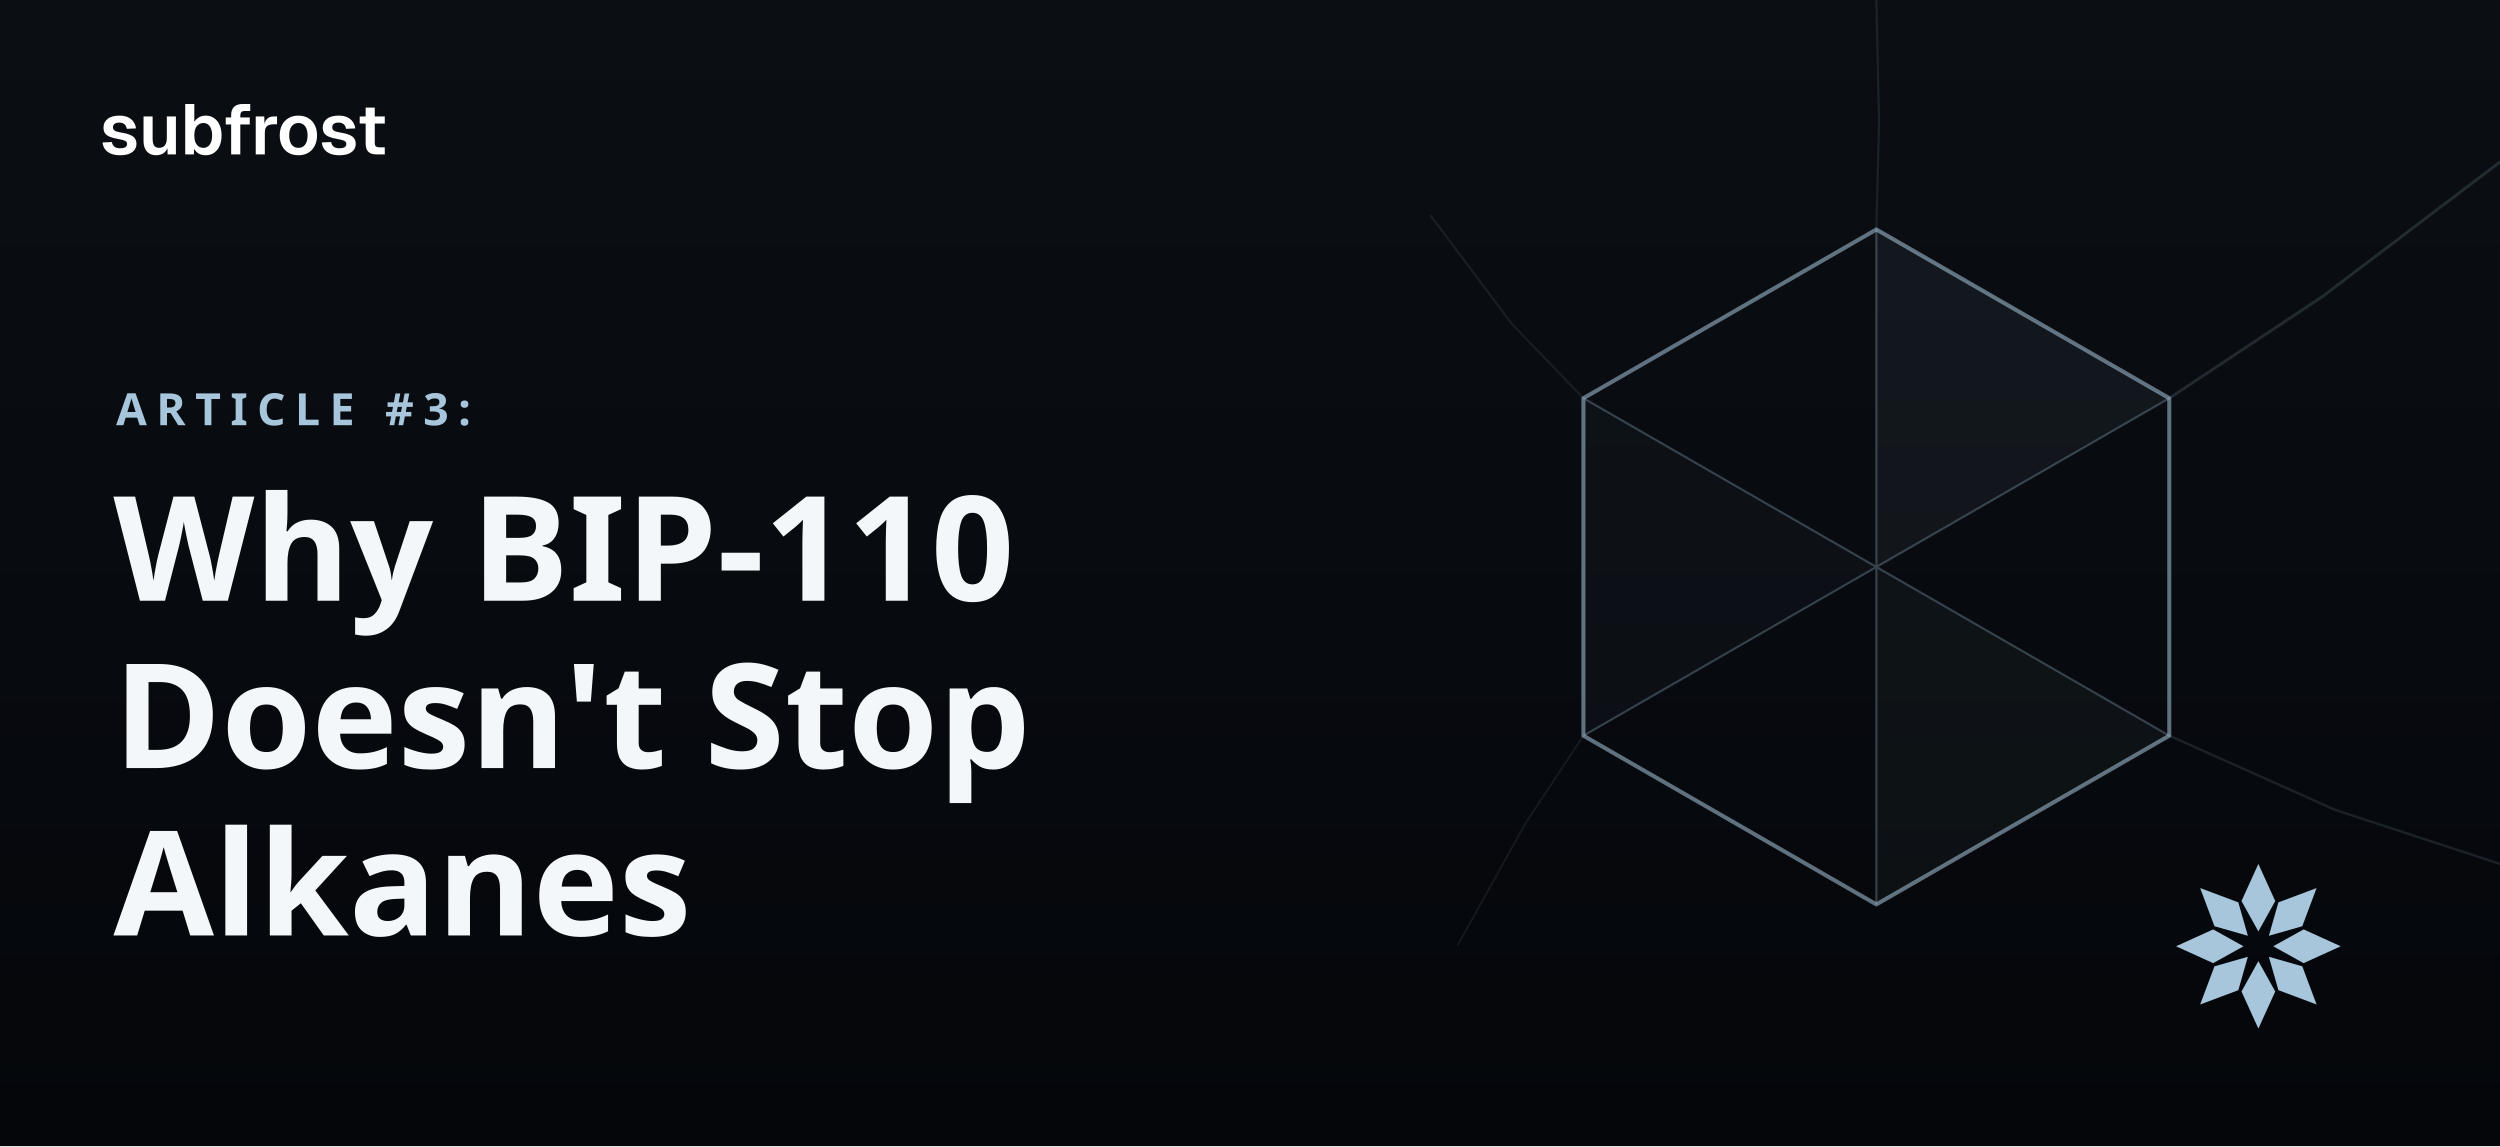
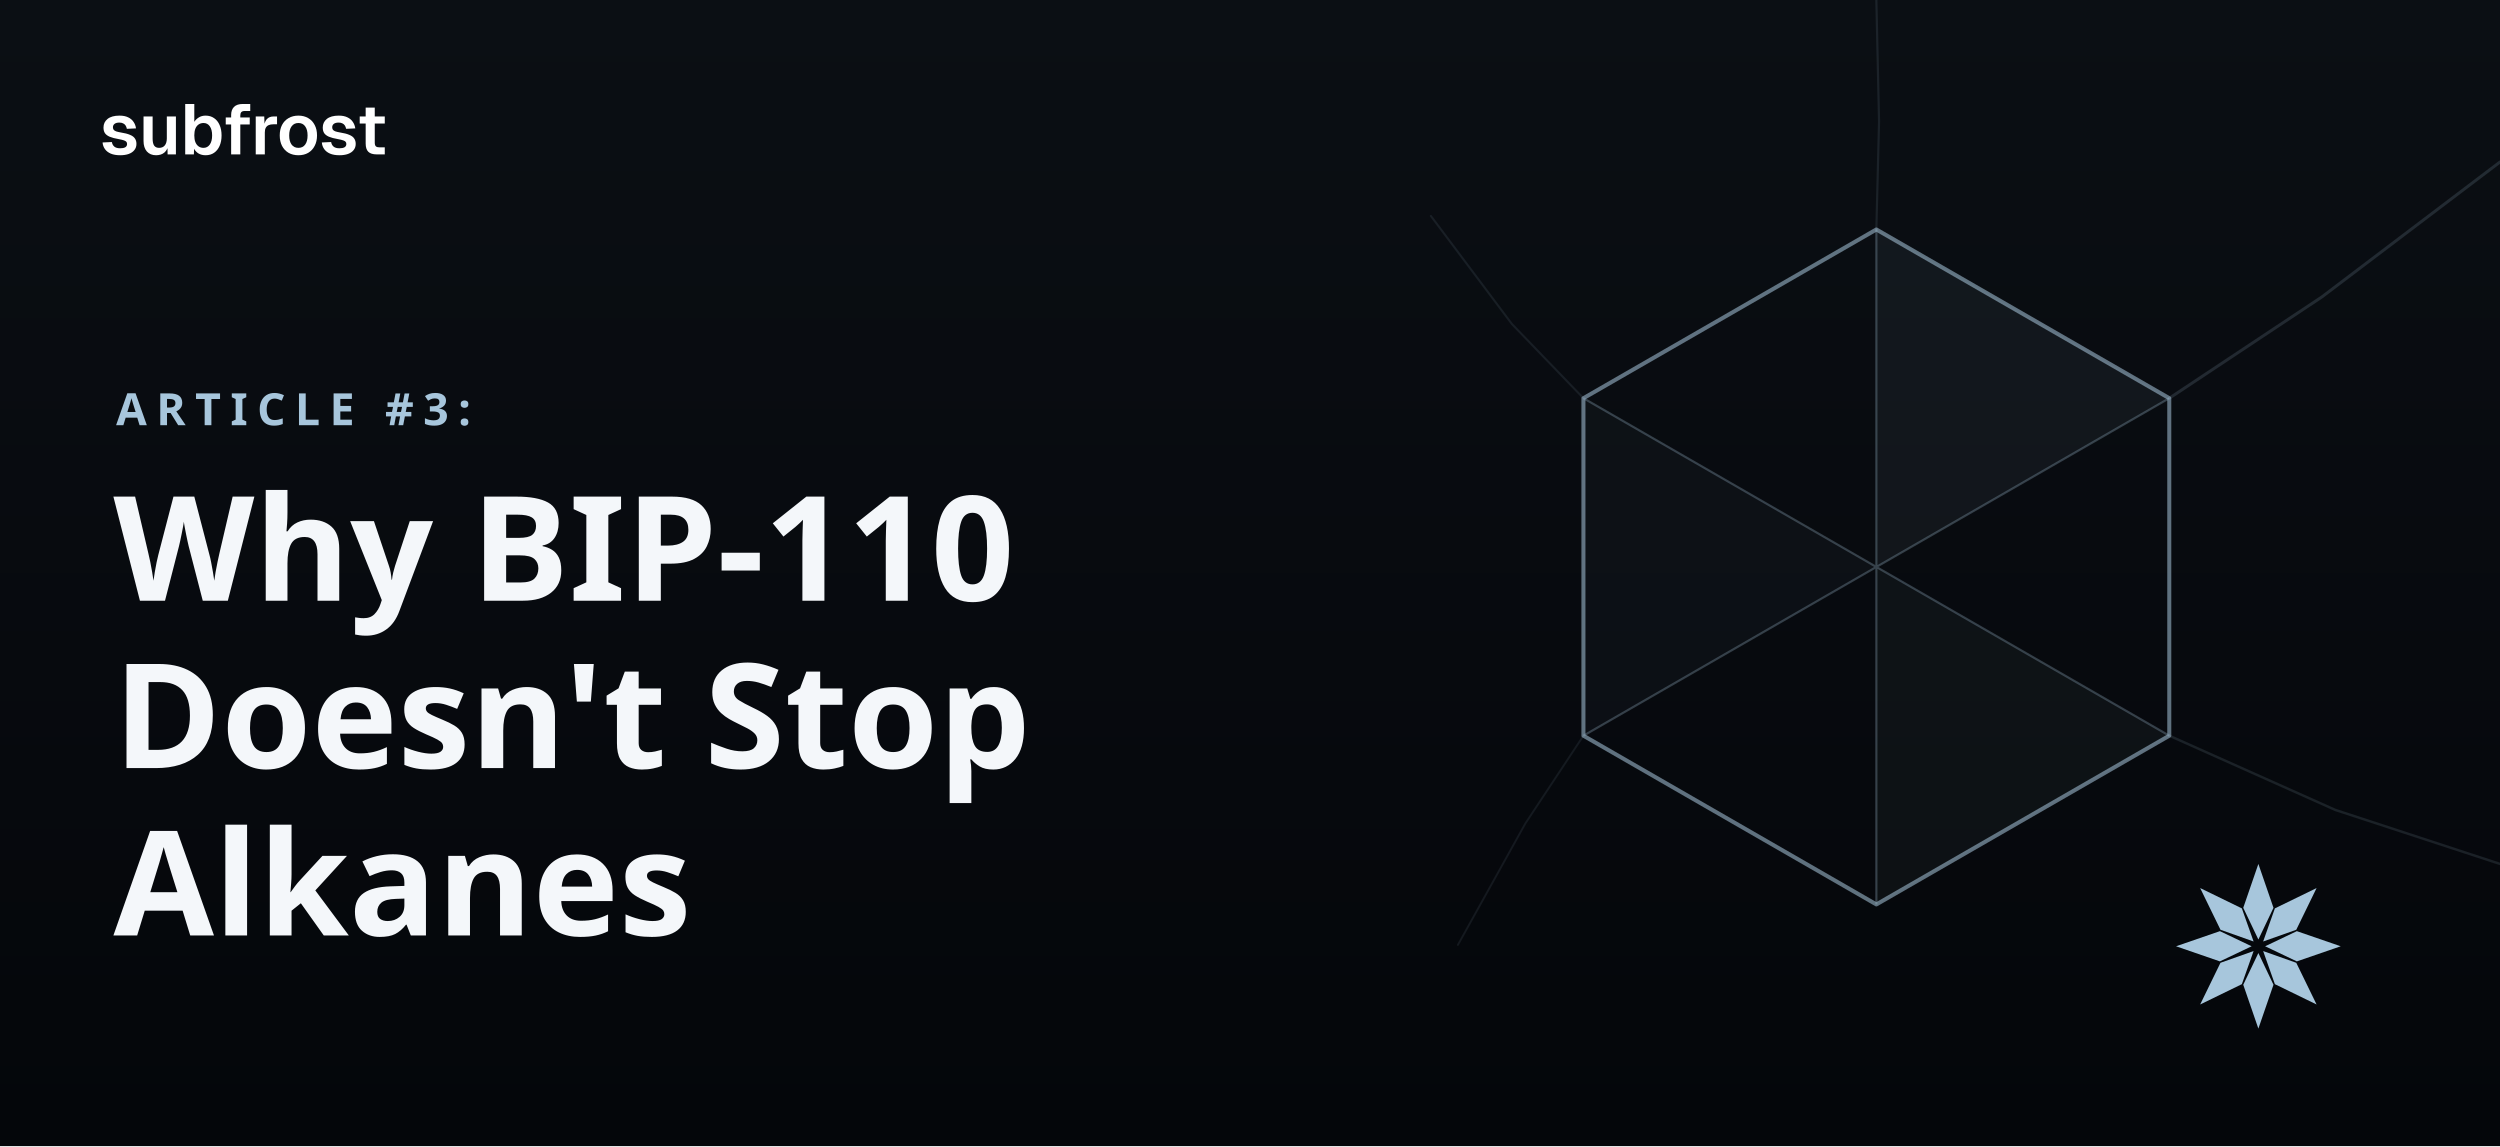
<svg xmlns="http://www.w3.org/2000/svg" width="1852" height="849" viewBox="0 0 1852 849">
  <defs>
    <linearGradient id="bg" x1="0" y1="0" x2="0" y2="1">
      <stop offset="0" stop-color="#0B0F14" />
      <stop offset="1" stop-color="#04060A" />
    </linearGradient>
  </defs>
  <rect x="0" y="0" width="1852" height="849" fill="url(#bg)" />
  <g transform="translate(6.8,68.3) scale(0.188)">
    <path d="M437.391 248.417C422.655 248.417 410.25 246.272 400.177 241.982C390.291 237.692 382.643 231.722 377.234 224.075C371.824 216.427 368.746 207.753 368 198.053L404.654 196.374C405.96 204.209 409.224 210.271 414.447 214.561C419.67 218.852 427.412 220.997 437.671 220.997C446.065 220.997 452.594 219.691 457.257 217.079C462.107 214.281 464.532 209.991 464.532 204.209C464.532 200.851 463.693 198.053 462.014 195.814C460.335 193.576 457.164 191.617 452.5 189.939C447.837 188.26 440.935 186.581 431.795 184.902C416.499 182.291 404.468 179.12 395.701 175.389C386.933 171.472 380.684 166.622 376.954 160.839C373.41 155.057 371.638 147.875 371.638 139.294C371.638 125.304 376.954 114.019 387.586 105.438C398.405 96.671 414.168 92.288 434.873 92.288C448.303 92.288 459.589 94.526 468.729 99.003C477.869 103.293 484.958 109.262 489.994 116.91C495.217 124.372 498.481 132.952 499.787 142.652L463.693 144.331C462.76 139.294 461.081 134.911 458.656 131.18C456.231 127.449 452.967 124.651 448.863 122.786C444.759 120.734 439.909 119.708 434.313 119.708C425.919 119.708 419.577 121.387 415.287 124.745C410.996 128.102 408.851 132.579 408.851 138.175C408.851 142.092 409.784 145.357 411.649 147.968C413.701 150.58 416.966 152.725 421.442 154.404C425.919 155.896 431.888 157.295 439.35 158.601C455.019 161.026 467.33 164.197 476.284 168.114C485.424 171.845 491.859 176.695 495.59 182.664C499.507 188.446 501.466 195.441 501.466 203.649C501.466 213.162 498.761 221.277 493.352 227.992C488.129 234.707 480.667 239.837 470.967 243.381C461.454 246.739 450.262 248.417 437.391 248.417Z" fill="white" />
    <path d="M578.663 248.417C563.554 248.417 551.522 243.474 542.568 233.588C533.801 223.515 529.418 209.618 529.418 191.897V95.645H565.232V182.944C565.232 195.441 567.284 204.675 571.388 210.644C575.678 216.427 582.114 219.318 590.694 219.318C600.394 219.318 607.856 216.147 613.079 209.805C618.488 203.276 621.193 193.856 621.193 181.545V95.645H657.008V245.06H624.271L623.431 203.929L627.908 205.328C625.67 219.504 620.353 230.23 611.959 237.505C603.565 244.78 592.466 248.417 578.663 248.417Z" fill="white" />
    <path d="M773.941 248.417C763.495 248.417 754.355 246.179 746.52 241.702C738.872 237.225 732.903 230.976 728.613 222.955L727.773 245.06H693.638V46.4H729.452V116.91C733.556 110.008 739.432 104.226 747.08 99.562C754.728 94.713 763.681 92.288 773.941 92.288C786.812 92.288 797.911 95.552 807.237 102.081C816.751 108.423 824.026 117.47 829.062 129.222C834.285 140.787 836.896 154.497 836.896 170.352C836.896 186.208 834.285 200.012 829.062 211.763C824.026 223.328 816.751 232.375 807.237 238.904C797.911 245.246 786.812 248.417 773.941 248.417ZM765.827 219.318C776.086 219.318 784.294 215.028 790.449 206.447C796.605 197.68 799.683 185.648 799.683 170.352C799.683 154.87 796.605 142.839 790.449 134.258C784.48 125.677 776.366 121.387 766.106 121.387C758.459 121.387 751.837 123.346 746.24 127.263C740.831 130.994 736.634 136.496 733.649 143.771C730.851 151.046 729.452 159.907 729.452 170.352C729.452 180.425 730.851 189.193 733.649 196.654C736.634 203.929 740.831 209.525 746.24 213.442C751.65 217.359 758.179 219.318 765.827 219.318Z" fill="white" />
    <path d="M1139.73 248.417C1124.99 248.417 1112.03 245.246 1100.84 238.904C1089.83 232.375 1081.25 223.235 1075.09 211.483C1069.12 199.732 1066.14 186.021 1066.14 170.352C1066.14 154.497 1069.12 140.787 1075.09 129.222C1081.25 117.47 1089.83 108.423 1100.84 102.081C1112.03 95.552 1124.99 92.288 1139.73 92.288C1154.46 92.288 1167.34 95.552 1178.34 102.081C1189.35 108.423 1197.83 117.47 1203.8 129.222C1209.96 140.787 1213.04 154.497 1213.04 170.352C1213.04 186.021 1209.96 199.732 1203.8 211.483C1197.83 223.235 1189.35 232.375 1178.34 238.904C1167.34 245.246 1154.46 248.417 1139.73 248.417ZM1139.73 219.318C1151.29 219.318 1160.15 215.028 1166.31 206.447C1172.65 197.866 1175.82 185.835 1175.82 170.352C1175.82 155.057 1172.65 143.118 1166.31 134.538C1160.15 125.771 1151.29 121.387 1139.73 121.387C1128.16 121.387 1119.21 125.771 1112.87 134.538C1106.52 143.118 1103.35 155.057 1103.35 170.352C1103.35 185.835 1106.52 197.866 1112.87 206.447C1119.21 215.028 1128.16 219.318 1139.73 219.318Z" fill="white" />
    <path fill-rule="evenodd" clip-rule="evenodd" d="M874.62 99.562V89.769C874.62 76.339 878.35 65.8 885.812 58.152C893.46 50.317 905.118 46.4 920.787 46.4H949.886V74.1H927.502C921.72 74.1 917.429 75.593 914.631 78.577C912.02 81.562 910.714 85.945 910.714 91.728V99.562H947.928V127.263H910.714V245.06H874.62V127.263H853.355V99.562H874.62Z" fill="white" />
    <path fill-rule="evenodd" clip-rule="evenodd" d="M1404.73 95.645V60.67H1440.55V95.645H1480V123.346H1440.55V198.892C1440.55 205.794 1442.04 210.644 1445.03 213.442C1448.01 216.054 1452.67 217.359 1459.02 217.359H1480V245.06H1448.1C1433.18 245.06 1422.17 241.609 1415.09 234.707C1408.18 227.805 1404.73 216.986 1404.73 202.25V123.346H1381.23V95.645H1404.73ZM1301.39 248.417C1286.65 248.417 1274.25 246.272 1264.18 241.982C1254.29 237.692 1246.64 231.722 1241.23 224.075C1235.82 216.427 1232.75 207.753 1232 198.053L1268.65 196.374C1269.96 204.209 1273.22 210.271 1278.45 214.561C1283.67 218.852 1291.41 220.997 1301.67 220.997C1310.06 220.997 1316.59 219.691 1321.26 217.079C1326.11 214.281 1328.53 209.991 1328.53 204.209C1328.53 200.851 1327.69 198.053 1326.01 195.814C1324.33 193.576 1321.16 191.617 1316.5 189.939C1311.84 188.26 1304.93 186.581 1295.79 184.902C1280.5 182.291 1268.47 179.12 1259.7 175.389C1250.93 171.472 1244.68 166.622 1240.95 160.839C1237.41 155.057 1235.64 147.875 1235.64 139.294C1235.64 125.304 1240.95 114.019 1251.59 105.438C1262.4 96.671 1278.17 92.288 1298.87 92.288C1312.3 92.288 1323.59 94.526 1332.73 99.003C1341.87 103.293 1348.96 109.262 1353.99 116.91C1359.22 124.372 1362.48 132.952 1363.79 142.652L1327.69 144.331C1326.76 139.294 1325.08 134.911 1322.66 131.18C1320.23 127.449 1316.97 124.651 1312.86 122.786C1308.76 120.734 1303.91 119.708 1298.31 119.708C1289.92 119.708 1283.58 121.387 1279.29 124.745C1275 128.102 1272.85 132.579 1272.85 138.175C1272.85 142.092 1273.78 145.357 1275.65 147.968C1277.7 150.58 1280.96 152.725 1285.44 154.404C1289.92 155.896 1295.89 157.295 1303.35 158.601C1319.02 161.026 1331.33 164.197 1340.28 168.114C1349.42 171.845 1355.86 176.695 1359.59 182.664C1363.51 188.446 1365.47 195.441 1365.47 203.649C1365.47 213.162 1362.76 221.277 1357.35 227.992C1352.13 234.707 1344.67 239.837 1334.97 243.381C1325.45 246.739 1314.26 248.417 1301.39 248.417Z" fill="white" />
    <path d="M971.527 95.645V245.06H1007.34V158.881C1007.34 151.233 1008.55 145.077 1010.98 140.414C1013.59 135.564 1017.41 132.02 1022.45 129.781C1027.49 127.543 1033.83 126.424 1041.48 126.424H1055.47V95.645H1041.76C1030.94 95.645 1022.36 98.91 1016.02 105.438C1011.77 109.814 1008.45 116.099 1006.07 124.294L1005.1 95.645H971.527Z" fill="white" />
  </g>
  <text x="86" y="315" font-family="Geist Mono" font-weight="600" font-size="33" letter-spacing="7" fill="#A7C6DC">ARTICLE #3:</text>
  <text x="84" y="445" font-family="Geist" font-weight="700" font-size="108" fill="#F4F7FA">Why BIP-110</text>
  <text x="84" y="569" font-family="Geist" font-weight="700" font-size="108" fill="#F4F7FA">Doesn't Stop</text>
  <text x="84" y="693" font-family="Geist" font-weight="700" font-size="108" fill="#F4F7FA">Alkanes</text>
  <g stroke="#A7C6DC" fill="none" stroke-linejoin="round">
    <polygon points="1390,170 1607,295 1607,545 1390,670 1173,545 1173,295" stroke-width="3" opacity="0.55" />
    <path d="M1390 170 L1390 420 L1173 295 M1390 420 L1607 295 M1390 420 L1607 545 M1390 420 L1390 670 M1390 420 L1173 545" stroke-width="1.6" opacity="0.28" />
  </g>
  <g fill="#A7C6DC" stroke="none">
    <polygon points="1390,170 1607,295 1390,420" opacity="0.06" />
    <polygon points="1390,420 1607,545 1390,670" opacity="0.045" />
    <polygon points="1173,295 1390,420 1173,545" opacity="0.035" />
  </g>
  <g stroke="#A7C6DC" fill="none" stroke-linecap="round">
    <path d="M1852 120 L1720 220 L1607 295" stroke-width="2.2" opacity="0.16" />
    <path d="M1852 640 L1730 600 L1607 545" stroke-width="1.8" opacity="0.13" />
    <path d="M1390 0 L1392 90 L1390 170" stroke-width="1.6" opacity="0.11" />
    <path d="M1060 160 L1120 240 L1173 295" stroke-width="1.5" opacity="0.10" />
    <path d="M1080 700 L1130 610 L1173 545" stroke-width="1.4" opacity="0.09" />
  </g>
  <g transform="translate(1673,701)">
-     <polygon points="0,-61 12.5,-33.5 0,-11 -12.5,-33.5" fill="#A7C6DC" />
-     <polygon points="0,-61 12.5,-33.5 0,-11 -12.5,-33.5" transform="rotate(45)" fill="#A7C6DC" />
-     <polygon points="0,-61 12.5,-33.5 0,-11 -12.5,-33.5" transform="rotate(90)" fill="#A7C6DC" />
-     <polygon points="0,-61 12.5,-33.5 0,-11 -12.5,-33.5" transform="rotate(135)" fill="#A7C6DC" />
-     <polygon points="0,-61 12.5,-33.5 0,-11 -12.5,-33.5" transform="rotate(180)" fill="#A7C6DC" />
-     <polygon points="0,-61 12.5,-33.5 0,-11 -12.5,-33.5" transform="rotate(225)" fill="#A7C6DC" />
-     <polygon points="0,-61 12.5,-33.5 0,-11 -12.5,-33.5" transform="rotate(270)" fill="#A7C6DC" />
-     <polygon points="0,-61 12.5,-33.5 0,-11 -12.5,-33.5" transform="rotate(315)" fill="#A7C6DC" />
+     <polygon points="0,-61 11.2,-28.5 0,-5 -11.2,-28.5" fill="#A7C6DC" />
+     <polygon points="0,-61 11.2,-28.5 0,-5 -11.2,-28.5" transform="rotate(45)" fill="#A7C6DC" />
+     <polygon points="0,-61 11.2,-28.5 0,-5 -11.2,-28.5" transform="rotate(90)" fill="#A7C6DC" />
+     <polygon points="0,-61 11.2,-28.5 0,-5 -11.2,-28.5" transform="rotate(135)" fill="#A7C6DC" />
+     <polygon points="0,-61 11.2,-28.5 0,-5 -11.2,-28.5" transform="rotate(180)" fill="#A7C6DC" />
+     <polygon points="0,-61 11.2,-28.5 0,-5 -11.2,-28.5" transform="rotate(225)" fill="#A7C6DC" />
+     <polygon points="0,-61 11.2,-28.5 0,-5 -11.2,-28.5" transform="rotate(270)" fill="#A7C6DC" />
+     <polygon points="0,-61 11.2,-28.5 0,-5 -11.2,-28.5" transform="rotate(315)" fill="#A7C6DC" />
  </g>
</svg>
